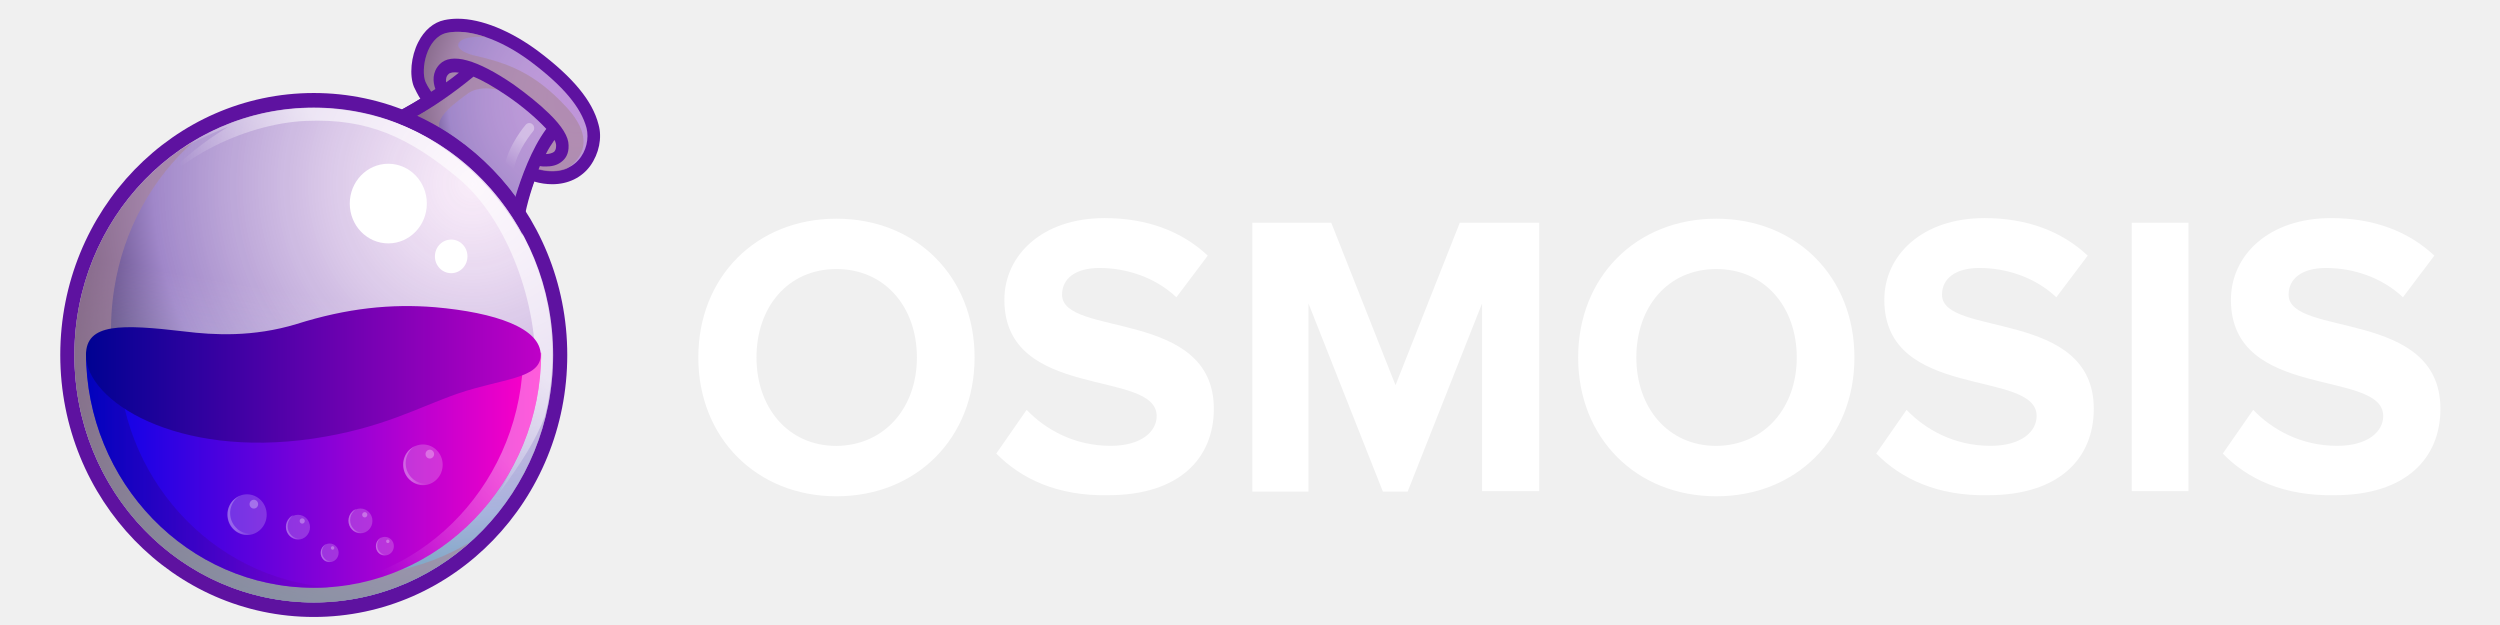
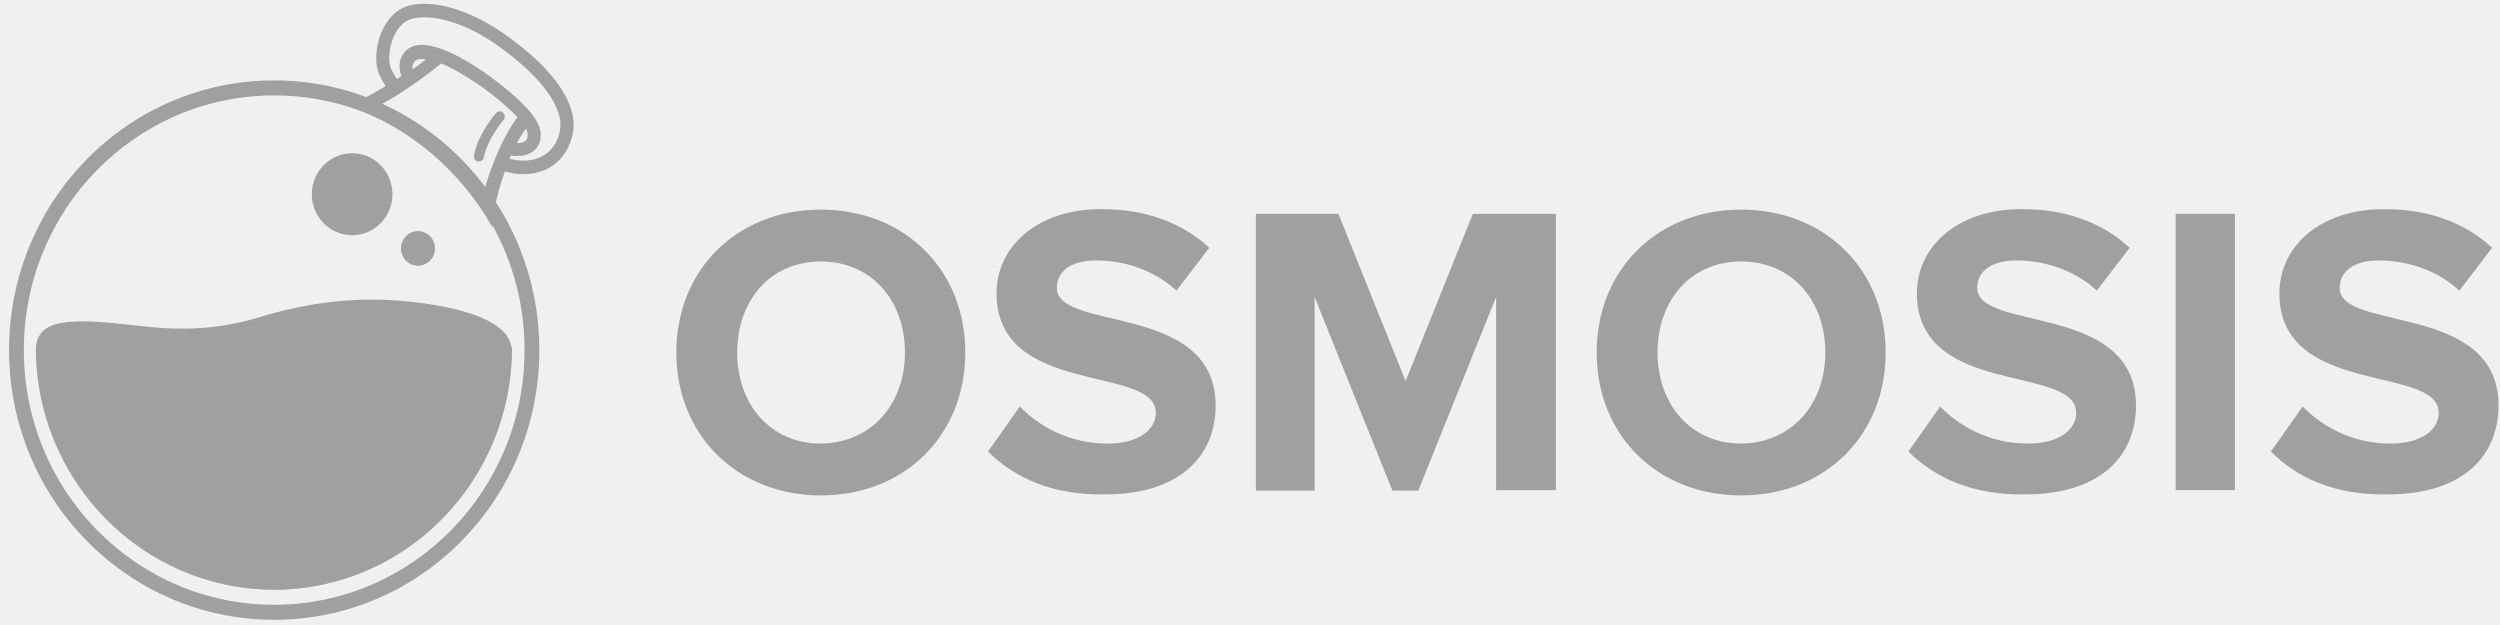
- <svg xmlns="http://www.w3.org/2000/svg" width="84" height="21" viewBox="0 0 84 21" fill="none">
-   <g clip-path="url(#clip0_1931_8974)">
-     <path d="M23.463 12.011C23.463 9.3 25.418 7.348 28.104 7.348C30.791 7.348 32.746 9.3 32.746 12.011C32.746 14.723 30.791 16.675 28.104 16.675C25.435 16.675 23.463 14.723 23.463 12.011ZM30.808 12.011C30.808 10.319 29.736 9.04 28.104 9.04C26.472 9.04 25.418 10.319 25.418 12.011C25.418 13.687 26.472 14.983 28.104 14.983C29.736 14.965 30.808 13.687 30.808 12.011Z" fill="white" />
-     <path d="M33.475 15.239L34.495 13.771C35.124 14.428 36.093 14.98 37.317 14.98C38.354 14.98 38.864 14.497 38.864 13.978C38.864 12.389 33.747 13.477 33.747 10.075C33.747 8.572 35.022 7.328 37.113 7.328C38.524 7.328 39.697 7.76 40.581 8.589L39.527 9.988C38.813 9.315 37.844 9.004 36.943 9.004C36.127 9.004 35.685 9.366 35.685 9.902C35.685 11.335 40.785 10.368 40.785 13.737C40.785 15.395 39.629 16.639 37.232 16.639C35.532 16.673 34.308 16.086 33.475 15.239Z" fill="white" />
-     <path d="M49.797 16.518V10.196L47.297 16.518H46.465L43.965 10.196V16.518H42.078V7.484H44.73L46.889 12.943L49.049 7.484H51.718V16.501H49.797V16.518Z" fill="white" />
-     <path d="M53.026 12.011C53.026 9.3 54.981 7.348 57.668 7.348C60.354 7.348 62.309 9.3 62.309 12.011C62.309 14.723 60.354 16.675 57.668 16.675C54.981 16.675 53.026 14.723 53.026 12.011ZM60.371 12.011C60.371 10.319 59.3 9.04 57.668 9.04C56.035 9.04 54.981 10.319 54.981 12.011C54.981 13.687 56.035 14.982 57.668 14.982C59.3 14.965 60.371 13.687 60.371 12.011Z" fill="white" />
-     <path d="M63.041 15.239L64.061 13.771C64.69 14.428 65.659 14.98 66.883 14.98C67.92 14.98 68.431 14.497 68.431 13.978C68.431 12.389 63.313 13.477 63.313 10.075C63.313 8.572 64.588 7.328 66.679 7.328C68.09 7.328 69.264 7.76 70.147 8.589L69.093 9.988C68.38 9.315 67.411 9.004 66.509 9.004C65.693 9.004 65.251 9.366 65.251 9.902C65.251 11.335 70.351 10.368 70.351 13.737C70.351 15.395 69.196 16.639 66.798 16.639C65.098 16.673 63.874 16.086 63.041 15.239Z" fill="white" />
-     <path d="M71.627 16.518V7.484H73.532V16.501H71.627V16.518Z" fill="white" />
-     <path d="M74.686 15.239L75.707 13.771C76.336 14.428 77.305 14.98 78.529 14.98C79.566 14.98 80.076 14.497 80.076 13.978C80.076 12.389 74.959 13.477 74.959 10.075C74.959 8.572 76.233 7.328 78.325 7.328C79.736 7.328 80.909 7.76 81.794 8.589L80.739 9.988C80.025 9.315 79.056 9.004 78.155 9.004C77.339 9.004 76.897 9.366 76.897 9.902C76.897 11.335 81.998 10.368 81.998 13.737C81.998 15.395 80.841 16.639 78.444 16.639C76.727 16.673 75.503 16.086 74.686 15.239Z" fill="white" />
-     <path d="M20.11 4.183C19.909 3.395 19.261 2.607 18.096 1.729C17.16 1.03 16.168 0.629 15.377 0.629C15.218 0.629 15.074 0.644 14.931 0.674C14.571 0.748 14.254 1.016 14.053 1.417C13.808 1.893 13.751 2.532 13.909 2.919C13.966 3.038 14.038 3.186 14.125 3.32C13.362 3.796 12.931 3.93 12.873 3.945C14.858 4.629 16.513 6.056 17.549 7.915L17.563 7.737C17.607 7.246 17.75 6.681 17.952 6.101C18.153 6.16 18.355 6.19 18.556 6.19C19.088 6.19 19.549 5.967 19.837 5.566C20.124 5.164 20.239 4.629 20.11 4.183Z" fill="#5E12A0" />
-     <path d="M18.039 5.668C19.348 6.04 19.881 4.999 19.708 4.3C19.521 3.601 18.917 2.888 17.852 2.085C16.787 1.282 15.708 0.955 15.018 1.103C14.327 1.252 14.126 2.337 14.298 2.754C14.37 2.917 14.528 3.155 14.744 3.423C14.471 3.616 14.212 3.765 13.996 3.899C15.32 4.508 16.471 5.46 17.334 6.65C17.435 6.248 17.579 5.891 17.708 5.579C17.809 5.594 17.924 5.624 18.039 5.668Z" fill="url(#paint0_radial_1931_8974)" />
-     <path d="M10.543 20.241C14.985 20.241 18.586 16.52 18.586 11.929C18.586 7.339 14.985 3.617 10.543 3.617C6.102 3.617 2.501 7.339 2.501 11.929C2.501 16.52 6.102 20.241 10.543 20.241Z" fill="url(#paint1_radial_1931_8974)" />
-     <path opacity="0.6" d="M19.047 3.616C17.953 2.426 17.032 2.114 15.925 1.861C15.061 1.653 15.291 1.147 16.342 1.251C15.838 1.073 15.363 1.028 15.018 1.103C14.328 1.251 14.126 2.337 14.299 2.753C14.371 2.917 14.529 3.155 14.745 3.422C14.356 3.69 14.025 3.883 13.752 4.032C13.882 4.092 14.04 4.166 14.227 4.27C14.716 4.538 15.248 4.984 15.248 4.984C14.443 4.27 14.615 3.943 15.723 3.14C16.068 2.887 16.701 2.917 17.291 3.229C17.881 3.541 18.572 4.329 18.572 4.329L17.91 5.638C17.953 5.653 17.996 5.668 18.04 5.683C18.457 5.802 18.788 5.772 19.047 5.668C19.349 5.474 20.14 4.82 19.047 3.616Z" fill="#A98698" />
-     <path d="M15.91 2.575C16.198 2.694 16.572 2.902 17.032 3.215C17.579 3.586 18.053 4.003 18.356 4.33C17.852 5.014 17.521 5.95 17.32 6.605C17.421 6.753 17.536 6.902 17.636 7.051C17.737 6.679 17.91 6.129 18.14 5.579C18.197 5.594 18.269 5.594 18.341 5.594C18.514 5.594 18.715 5.564 18.874 5.43C18.989 5.341 19.118 5.177 19.104 4.88C19.104 4.597 18.888 4.24 18.442 3.809C18.125 3.497 17.694 3.155 17.262 2.843C16.025 1.995 15.162 1.757 14.773 2.159C14.514 2.426 14.543 2.754 14.629 2.991C14.169 3.304 13.78 3.527 13.521 3.675C13.694 3.735 13.852 3.809 14.025 3.884C14.485 3.631 15.147 3.2 15.91 2.575ZM18.629 4.701C18.672 4.776 18.686 4.85 18.686 4.895C18.686 5.029 18.643 5.073 18.615 5.103C18.557 5.147 18.442 5.177 18.341 5.177C18.428 4.999 18.528 4.85 18.629 4.701ZM15.075 2.486C15.118 2.441 15.234 2.412 15.421 2.441C15.277 2.56 15.133 2.664 14.989 2.768C14.975 2.664 14.989 2.56 15.075 2.486Z" fill="#5E12A0" />
-     <path d="M10.543 3.125C5.838 3.125 2.025 7.065 2.025 11.928C2.025 16.79 5.838 20.73 10.543 20.73C15.248 20.73 19.06 16.79 19.06 11.928C19.06 7.065 15.233 3.125 10.543 3.125ZM10.543 20.24C6.097 20.24 2.5 16.522 2.5 11.928C2.5 7.333 6.097 3.616 10.543 3.616C14.989 3.616 18.585 7.333 18.585 11.928C18.585 16.522 14.974 20.24 10.543 20.24Z" fill="#5E12A0" />
-     <path opacity="0.6" d="M10.543 20.241C14.985 20.241 18.586 16.52 18.586 11.929C18.586 7.339 14.985 3.617 10.543 3.617C6.102 3.617 2.501 7.339 2.501 11.929C2.501 16.52 6.102 20.241 10.543 20.241Z" fill="url(#paint2_linear_1931_8974)" />
-     <path opacity="0.6" d="M10.485 19.229C6.097 18.5 3.118 14.233 3.838 9.698C4.154 7.69 5.133 5.98 6.514 4.746C4.5 5.951 3.003 8.047 2.6 10.605C1.895 15.14 4.874 19.407 9.247 20.136C11.693 20.552 14.053 19.764 15.794 18.218C14.254 19.14 12.384 19.541 10.485 19.229Z" fill="#A98698" />
-     <path opacity="0.6" d="M11.823 3.735C9.795 3.393 7.824 3.868 6.212 4.924C6.184 4.954 6.155 4.984 6.155 4.984C6.774 4.597 7.68 4.255 7.68 4.255C5.349 5.653 4.63 7.244 4.63 7.244C5.536 5.43 8.198 4.151 10.284 4.062C12.37 3.972 13.737 4.612 15.406 5.995C17.075 7.392 18.082 10.247 17.981 12.508C17.895 14.768 16.744 16.597 16.744 16.597C17.535 15.541 18.01 14.768 18.312 13.98C18.37 13.742 18.427 13.504 18.456 13.251C19.176 8.731 16.212 4.463 11.823 3.735Z" fill="url(#paint3_linear_1931_8974)" />
-     <path d="M18.183 11.854C18.183 16.21 14.758 19.749 10.543 19.749C6.327 19.749 2.889 16.21 2.889 11.854H18.183Z" fill="url(#paint4_linear_1931_8974)" />
+ <svg xmlns="http://www.w3.org/2000/svg" width="116" height="29" viewBox="0 0 116 29" fill="none">
+   <g clip-path="url(#clip0_2306_2140)">
+     <path d="M31.382 16.357C31.382 12.502 34.206 9.727 38.086 9.727C41.965 9.727 44.789 12.502 44.789 16.357C44.789 20.212 41.965 22.987 38.086 22.987C34.23 22.987 31.382 20.212 31.382 16.357ZM41.99 16.357C41.99 13.95 40.443 12.133 38.086 12.133C35.728 12.133 34.206 13.95 34.206 16.357C34.206 18.739 35.728 20.581 38.086 20.581C40.443 20.556 41.99 18.739 41.99 16.357Z" fill="#A0A0A0" />
+     <path d="M45.846 20.95L47.319 18.863C48.228 19.796 49.628 20.582 51.396 20.582C52.894 20.582 53.63 19.894 53.63 19.157C53.63 16.898 46.239 18.445 46.239 13.607C46.239 11.471 48.081 9.703 51.101 9.703C53.139 9.703 54.834 10.317 56.111 11.496L54.588 13.485C53.557 12.527 52.157 12.085 50.855 12.085C49.677 12.085 49.038 12.601 49.038 13.362C49.038 15.4 56.405 14.025 56.405 18.814C56.405 21.171 54.735 22.939 51.273 22.939C48.817 22.988 47.049 22.153 45.846 20.95Z" fill="#A0A0A0" />
+     <path d="M69.42 22.765V13.777L65.81 22.765H64.607L60.997 13.777V22.765H58.271V9.922H62.102L65.221 17.682L68.34 9.922H72.195V22.741H69.42V22.765Z" fill="#A0A0A0" />
+     <path d="M74.086 16.357C74.086 12.502 76.91 9.727 80.79 9.727C84.67 9.727 87.494 12.502 87.494 16.357C87.494 20.212 84.67 22.987 80.79 22.987C76.91 22.987 74.086 20.212 74.086 16.357ZM84.695 16.357C84.695 13.95 83.147 12.133 80.79 12.133C78.432 12.133 76.91 13.95 76.91 16.357C76.91 18.739 78.432 20.581 80.79 20.581C83.147 20.556 84.695 18.739 84.695 16.357Z" fill="#A0A0A0" />
+     <path d="M88.55 20.95L90.024 18.863C90.933 19.796 92.332 20.582 94.101 20.582C95.599 20.582 96.335 19.894 96.335 19.157C96.335 16.898 88.944 18.445 88.944 13.607C88.944 11.471 90.785 9.703 93.806 9.703C95.844 9.703 97.539 10.317 98.816 11.496L97.292 13.485C96.261 12.527 94.861 12.085 93.56 12.085C92.382 12.085 91.743 12.601 91.743 13.362C91.743 15.4 99.11 14.025 99.11 18.814C99.11 21.171 97.44 22.939 93.978 22.939C91.522 22.988 89.754 22.153 88.55 20.95Z" fill="#A0A0A0" />
+     <path d="M100.949 22.765V9.922H103.7V22.741H100.949V22.765Z" fill="#A0A0A0" />
+     <path d="M105.371 20.95L106.845 18.863C107.752 19.796 109.153 20.582 110.921 20.582C112.419 20.582 113.156 19.894 113.156 19.157C113.156 16.898 105.764 18.445 105.764 13.607C105.764 11.471 107.605 9.703 110.626 9.703C112.664 9.703 114.359 10.317 115.635 11.496L114.113 13.485C113.082 12.527 111.682 12.085 110.38 12.085C109.202 12.085 108.563 12.601 108.563 13.362C108.563 15.4 115.93 14.025 115.93 18.814C115.93 21.171 114.261 22.939 110.798 22.939C108.318 22.988 106.55 22.153 105.371 20.95Z" fill="#A0A0A0" />
+     <path fill-rule="evenodd" clip-rule="evenodd" d="M23.632 1.74C25.315 2.987 26.251 4.108 26.541 5.228C26.729 5.862 26.562 6.623 26.147 7.194C25.731 7.765 25.066 8.082 24.297 8.082C24.006 8.082 23.715 8.039 23.424 7.955C23.133 8.779 22.926 9.583 22.863 10.28L22.843 10.534C21.346 7.891 18.956 5.862 16.089 4.89C16.172 4.869 16.795 4.678 17.897 4.002C17.772 3.812 17.668 3.6 17.585 3.431V3.431C17.356 2.882 17.439 1.973 17.793 1.296C18.084 0.725 18.541 0.345 19.06 0.239C19.268 0.197 19.476 0.176 19.704 0.176C20.848 0.176 22.281 0.747 23.632 1.74ZM25.959 5.397C26.208 6.391 25.44 7.871 23.549 7.342C23.382 7.279 23.216 7.236 23.071 7.215C22.884 7.659 22.676 8.167 22.53 8.737C21.283 7.046 19.621 5.693 17.709 4.827C17.784 4.781 17.863 4.734 17.944 4.685C18.202 4.531 18.49 4.359 18.79 4.15C18.478 3.77 18.249 3.431 18.145 3.199C17.896 2.607 18.187 1.064 19.185 0.852C20.182 0.641 21.741 1.106 23.278 2.248C24.816 3.389 25.689 4.404 25.959 5.397Z" fill="#A0A0A0" />
+     <path d="M20.475 2.944C20.89 3.113 21.431 3.409 22.096 3.853C22.885 4.381 23.571 4.973 24.008 5.438C23.28 6.411 22.802 7.743 22.511 8.673C22.657 8.884 22.823 9.095 22.968 9.307C23.114 8.778 23.363 7.996 23.696 7.214C23.779 7.235 23.883 7.235 23.987 7.235C24.236 7.235 24.527 7.193 24.756 7.003C24.922 6.876 25.109 6.643 25.088 6.221C25.088 5.819 24.776 5.312 24.132 4.699C23.675 4.255 23.052 3.768 22.428 3.325C20.641 2.12 19.394 1.781 18.833 2.352C18.459 2.733 18.5 3.198 18.625 3.536C17.96 3.98 17.399 4.297 17.025 4.508C17.274 4.593 17.503 4.699 17.753 4.804C18.417 4.445 19.373 3.832 20.475 2.944ZM24.402 5.967C24.465 6.073 24.485 6.178 24.485 6.242C24.485 6.432 24.423 6.495 24.382 6.538C24.299 6.601 24.132 6.643 23.987 6.643C24.111 6.39 24.257 6.178 24.402 5.967ZM19.27 2.817C19.332 2.754 19.498 2.712 19.768 2.754C19.56 2.923 19.352 3.071 19.145 3.219C19.124 3.071 19.145 2.923 19.27 2.817Z" fill="#A0A0A0" />
+     <path d="M12.723 3.73C5.927 3.73 0.42 9.332 0.42 16.245C0.42 23.157 5.927 28.759 12.723 28.759C19.518 28.759 25.025 23.157 25.025 16.245C25.025 9.332 19.497 3.73 12.723 3.73ZM12.723 28.061C6.301 28.061 1.106 22.777 1.106 16.245C1.106 9.713 6.301 4.428 12.723 4.428C19.144 4.428 24.339 9.713 24.339 16.245C24.339 22.777 19.123 28.061 12.723 28.061Z" fill="#A0A0A0" />
+     <path d="M23.756 16.137C23.756 22.33 18.811 27.361 12.722 27.361C6.633 27.361 1.666 22.33 1.666 16.137H23.756Z" fill="#A0A0A0" />
    <g opacity="0.6">
-       <path opacity="0.6" d="M17.579 11.85C17.579 16.102 14.327 19.582 10.241 19.745C10.342 19.745 10.443 19.745 10.543 19.745C14.759 19.745 18.183 16.206 18.183 11.85H17.579Z" fill="url(#paint5_linear_1931_8974)" />
+       <path opacity="0.6" d="M22.885 16.137C22.885 22.182 18.189 27.129 12.287 27.361C12.432 27.361 12.578 27.361 12.723 27.361C18.812 27.361 23.758 22.33 23.758 16.137H22.885Z" fill="#A0A0A0" />
    </g>
    <g opacity="0.7">
-       <path opacity="0.7" d="M3.971 11.85H2.892C2.892 16.206 6.316 19.745 10.531 19.745C10.718 19.745 10.891 19.745 11.064 19.73C7.107 19.433 3.971 16.013 3.971 11.85Z" fill="url(#paint6_linear_1931_8974)" />
+       <path opacity="0.7" d="M3.225 16.137H1.666C1.666 22.33 6.612 27.361 12.701 27.361C12.971 27.361 13.22 27.361 13.47 27.34C7.755 26.918 3.225 22.056 3.225 16.137Z" fill="#A0A0A0" />
    </g>
-     <path d="M18.168 11.928C18.168 11.021 16.643 10.5 14.614 10.322C13.147 10.203 11.665 10.351 9.967 10.887C8.5 11.333 7.176 11.258 6.212 11.139C4.068 10.887 2.889 10.857 2.889 11.928C2.889 13.474 5.939 15.407 10.514 14.738C12.83 14.396 14.025 13.697 15.391 13.221C16.873 12.716 18.168 12.73 18.168 11.928Z" fill="url(#paint7_linear_1931_8974)" />
-     <path d="M13.047 8.178C13.762 8.178 14.342 7.579 14.342 6.84C14.342 6.101 13.762 5.502 13.047 5.502C12.332 5.502 11.752 6.101 11.752 6.84C11.752 7.579 12.332 8.178 13.047 8.178Z" fill="white" />
-     <path d="M15.16 9.179C15.462 9.179 15.707 8.926 15.707 8.614C15.707 8.302 15.462 8.049 15.16 8.049C14.858 8.049 14.613 8.302 14.613 8.614C14.613 8.926 14.858 9.179 15.16 9.179Z" fill="white" />
-     <g opacity="0.6">
-       <path opacity="0.6" d="M17.116 5.769C17.102 5.769 17.088 5.769 17.088 5.769C17.001 5.754 16.944 5.665 16.958 5.561C17.088 4.877 17.634 4.222 17.663 4.193C17.721 4.118 17.836 4.118 17.893 4.178C17.965 4.237 17.965 4.356 17.908 4.416C17.893 4.43 17.39 5.04 17.275 5.635C17.26 5.724 17.189 5.769 17.116 5.769Z" fill="url(#paint8_linear_1931_8974)" />
+     <path d="M23.736 16.24C23.736 14.95 21.533 14.211 18.603 13.957C16.483 13.788 14.343 13.999 11.89 14.76C9.771 15.394 7.859 15.289 6.467 15.12C3.37 14.76 1.666 14.718 1.666 16.24C1.666 18.438 6.072 21.186 12.68 20.235C16.026 19.749 17.751 18.756 19.725 18.079C21.865 17.36 23.736 17.381 23.736 16.24Z" fill="#A0A0A0" />
+     <path d="M16.339 10.914C17.372 10.914 18.209 10.063 18.209 9.012C18.209 7.961 17.372 7.109 16.339 7.109C15.306 7.109 14.468 7.961 14.468 9.012C14.468 10.063 15.306 10.914 16.339 10.914Z" fill="#A0A0A0" />
+     <path d="M19.394 12.329C19.83 12.329 20.184 11.97 20.184 11.526C20.184 11.082 19.83 10.723 19.394 10.723C18.958 10.723 18.605 11.082 18.605 11.526C18.605 11.97 18.958 12.329 19.394 12.329Z" fill="#A0A0A0" />
+     <path d="M22.22 7.491C22.2 7.491 22.179 7.491 22.179 7.491C22.054 7.47 21.971 7.343 21.992 7.195C22.179 6.222 22.968 5.292 23.01 5.25C23.093 5.144 23.259 5.144 23.343 5.229C23.446 5.314 23.446 5.483 23.363 5.567C23.343 5.588 22.615 6.455 22.449 7.301C22.428 7.427 22.324 7.491 22.22 7.491Z" fill="#A0A0A0" />
+     <path opacity="0.2" d="M11.955 25.055C12.276 25.055 12.537 24.79 12.537 24.463C12.537 24.136 12.276 23.871 11.955 23.871C11.633 23.871 11.373 24.136 11.373 24.463C11.373 24.79 11.633 25.055 11.955 25.055Z" fill="#A0A0A0" />
+     <g opacity="0.4">
+       <path opacity="0.6" d="M11.622 24.846C11.394 24.613 11.394 24.233 11.622 24C11.664 23.958 11.705 23.937 11.747 23.895C11.664 23.916 11.601 23.958 11.539 24.021C11.31 24.254 11.31 24.634 11.539 24.867C11.726 25.057 12.017 25.099 12.246 24.973C12.038 25.057 11.789 25.015 11.622 24.846Z" fill="#A0A0A0" />
    </g>
-     <path opacity="0.2" d="M10.013 18.13C10.236 18.13 10.416 17.943 10.416 17.713C10.416 17.483 10.236 17.297 10.013 17.297C9.791 17.297 9.61 17.483 9.61 17.713C9.61 17.943 9.791 18.13 10.013 18.13Z" fill="white" />
+     <path opacity="0.3" d="M12.161 24.293C12.23 24.293 12.286 24.236 12.286 24.166C12.286 24.096 12.23 24.039 12.161 24.039C12.092 24.039 12.037 24.096 12.037 24.166C12.037 24.236 12.092 24.293 12.161 24.293Z" fill="#A0A0A0" />
+     <path opacity="0.2" d="M14.988 24.758C15.31 24.758 15.57 24.493 15.57 24.166C15.57 23.839 15.31 23.574 14.988 23.574C14.667 23.574 14.406 23.839 14.406 24.166C14.406 24.493 14.667 24.758 14.988 24.758Z" fill="#A0A0A0" />
    <g opacity="0.4">
-       <path opacity="0.6" d="M9.781 17.978C9.623 17.814 9.623 17.547 9.781 17.383C9.809 17.353 9.838 17.338 9.867 17.309C9.809 17.323 9.766 17.353 9.723 17.398C9.565 17.561 9.565 17.829 9.723 17.993C9.853 18.126 10.054 18.156 10.212 18.067C10.069 18.126 9.896 18.097 9.781 17.978Z" fill="url(#paint9_linear_1931_8974)" />
+       <path opacity="0.6" d="M14.656 24.549C14.427 24.316 14.427 23.936 14.656 23.703C14.697 23.661 14.739 23.64 14.781 23.598C14.697 23.619 14.635 23.661 14.573 23.724C14.344 23.957 14.344 24.337 14.573 24.57C14.76 24.76 15.051 24.802 15.279 24.676C15.072 24.76 14.822 24.718 14.656 24.549Z" fill="#A0A0A0" />
    </g>
-     <path opacity="0.3" d="M10.155 17.594C10.202 17.594 10.241 17.555 10.241 17.505C10.241 17.456 10.202 17.416 10.155 17.416C10.107 17.416 10.068 17.456 10.068 17.505C10.068 17.555 10.107 17.594 10.155 17.594Z" fill="white" />
-     <path opacity="0.2" d="M12.111 17.919C12.333 17.919 12.514 17.732 12.514 17.502C12.514 17.272 12.333 17.086 12.111 17.086C11.888 17.086 11.708 17.272 11.708 17.502C11.708 17.732 11.888 17.919 12.111 17.919Z" fill="white" />
+     <path opacity="0.3" d="M15.196 24C15.265 24 15.321 23.943 15.321 23.873C15.321 23.803 15.265 23.746 15.196 23.746C15.128 23.746 15.072 23.803 15.072 23.873C15.072 23.943 15.128 24 15.196 24Z" fill="#A0A0A0" />
+     <path opacity="0.2" d="M13.491 26.13C13.732 26.13 13.928 25.931 13.928 25.686C13.928 25.441 13.732 25.242 13.491 25.242C13.25 25.242 13.055 25.441 13.055 25.686C13.055 25.931 13.25 26.13 13.491 26.13Z" fill="#A0A0A0" />
    <g opacity="0.4">
-       <path opacity="0.6" d="M11.883 17.773C11.725 17.609 11.725 17.341 11.883 17.178C11.912 17.148 11.941 17.133 11.97 17.104C11.912 17.118 11.869 17.148 11.826 17.193C11.668 17.356 11.668 17.624 11.826 17.788C11.955 17.921 12.157 17.951 12.315 17.862C12.171 17.921 11.998 17.892 11.883 17.773Z" fill="url(#paint10_linear_1931_8974)" />
+       <path opacity="0.6" d="M13.242 25.967C13.076 25.798 13.076 25.502 13.242 25.333C13.263 25.312 13.304 25.291 13.325 25.27C13.263 25.291 13.221 25.333 13.18 25.375C13.013 25.544 13.013 25.84 13.18 26.009C13.325 26.157 13.533 26.178 13.72 26.073C13.554 26.136 13.367 26.094 13.242 25.967Z" fill="#A0A0A0" />
    </g>
-     <path opacity="0.3" d="M12.255 17.386C12.303 17.386 12.342 17.346 12.342 17.296C12.342 17.247 12.303 17.207 12.255 17.207C12.208 17.207 12.169 17.247 12.169 17.296C12.169 17.346 12.208 17.386 12.255 17.386Z" fill="white" />
-     <path opacity="0.2" d="M11.076 18.886C11.242 18.886 11.378 18.747 11.378 18.574C11.378 18.401 11.242 18.262 11.076 18.262C10.909 18.262 10.773 18.401 10.773 18.574C10.773 18.747 10.909 18.886 11.076 18.886Z" fill="white" />
+     <path opacity="0.3" d="M13.637 25.544C13.683 25.544 13.72 25.506 13.72 25.46C13.72 25.413 13.683 25.375 13.637 25.375C13.591 25.375 13.554 25.413 13.554 25.46C13.554 25.506 13.591 25.544 13.637 25.544Z" fill="#A0A0A0" />
+     <path opacity="0.2" d="M16.172 25.814C16.413 25.814 16.608 25.615 16.608 25.37C16.608 25.125 16.413 24.926 16.172 24.926C15.931 24.926 15.736 25.125 15.736 25.37C15.736 25.615 15.931 25.814 16.172 25.814Z" fill="#A0A0A0" />
    <g opacity="0.4">
-       <path opacity="0.6" d="M10.905 18.768C10.79 18.649 10.79 18.441 10.905 18.322C10.919 18.307 10.948 18.292 10.962 18.277C10.919 18.292 10.89 18.322 10.862 18.352C10.747 18.471 10.747 18.679 10.862 18.798C10.962 18.902 11.106 18.917 11.236 18.842C11.121 18.887 10.991 18.857 10.905 18.768Z" fill="url(#paint11_linear_1931_8974)" />
+       <path opacity="0.6" d="M15.923 25.651C15.756 25.482 15.756 25.186 15.923 25.017C15.943 24.995 15.985 24.974 16.006 24.953C15.943 24.974 15.902 25.017 15.86 25.059C15.694 25.228 15.694 25.524 15.86 25.693C16.006 25.841 16.213 25.862 16.401 25.756C16.234 25.82 16.047 25.778 15.923 25.651Z" fill="#A0A0A0" />
    </g>
-     <path opacity="0.3" d="M11.176 18.471C11.207 18.471 11.233 18.444 11.233 18.411C11.233 18.378 11.207 18.352 11.176 18.352C11.144 18.352 11.118 18.378 11.118 18.411C11.118 18.444 11.144 18.471 11.176 18.471Z" fill="white" />
-     <path opacity="0.2" d="M12.932 18.663C13.099 18.663 13.234 18.524 13.234 18.351C13.234 18.179 13.099 18.039 12.932 18.039C12.765 18.039 12.63 18.179 12.63 18.351C12.63 18.524 12.765 18.663 12.932 18.663Z" fill="white" />
+     <path opacity="0.3" d="M16.318 25.228C16.364 25.228 16.401 25.19 16.401 25.143C16.401 25.096 16.364 25.059 16.318 25.059C16.272 25.059 16.235 25.096 16.235 25.143C16.235 25.19 16.272 25.228 16.318 25.228Z" fill="#A0A0A0" />
+     <path opacity="0.2" d="M9.481 24.847C10.009 24.847 10.437 24.412 10.437 23.875C10.437 23.338 10.009 22.902 9.481 22.902C8.953 22.902 8.525 23.338 8.525 23.875C8.525 24.412 8.953 24.847 9.481 24.847Z" fill="#A0A0A0" />
    <g opacity="0.4">
-       <path opacity="0.6" d="M12.759 18.545C12.644 18.426 12.644 18.218 12.759 18.099C12.774 18.084 12.803 18.07 12.817 18.055C12.774 18.07 12.745 18.099 12.716 18.129C12.601 18.248 12.601 18.456 12.716 18.575C12.817 18.679 12.961 18.694 13.09 18.62C12.975 18.664 12.846 18.635 12.759 18.545Z" fill="url(#paint12_linear_1931_8974)" />
+       <path opacity="0.6" d="M8.941 24.483C8.567 24.102 8.567 23.489 8.941 23.109C9.003 23.046 9.066 23.003 9.149 22.961C9.024 23.003 8.92 23.088 8.816 23.172C8.442 23.553 8.442 24.166 8.816 24.546C9.128 24.863 9.606 24.927 9.98 24.694C9.627 24.842 9.211 24.779 8.941 24.483Z" fill="#A0A0A0" />
    </g>
-     <path opacity="0.3" d="M13.031 18.248C13.063 18.248 13.089 18.221 13.089 18.188C13.089 18.155 13.063 18.129 13.031 18.129C12.999 18.129 12.974 18.155 12.974 18.188C12.974 18.221 12.999 18.248 13.031 18.248Z" fill="white" />
-     <path opacity="0.2" d="M8.3 17.977C8.665 17.977 8.961 17.671 8.961 17.293C8.961 16.916 8.665 16.609 8.3 16.609C7.934 16.609 7.638 16.916 7.638 17.293C7.638 17.671 7.934 17.977 8.3 17.977Z" fill="white" />
+     <path opacity="0.3" d="M9.813 23.575C9.928 23.575 10.021 23.48 10.021 23.364C10.021 23.247 9.928 23.152 9.813 23.152C9.698 23.152 9.605 23.247 9.605 23.364C9.605 23.48 9.698 23.575 9.813 23.575Z" fill="#A0A0A0" />
+     <path opacity="0.2" d="M18.022 22.456C18.55 22.456 18.978 22.021 18.978 21.484C18.978 20.947 18.55 20.512 18.022 20.512C17.494 20.512 17.066 20.947 17.066 21.484C17.066 22.021 17.494 22.456 18.022 22.456Z" fill="#A0A0A0" />
    <g opacity="0.4">
-       <path opacity="0.6" d="M7.927 17.725C7.668 17.457 7.668 17.026 7.927 16.758C7.97 16.714 8.013 16.684 8.071 16.654C7.985 16.684 7.913 16.744 7.841 16.803C7.582 17.071 7.582 17.502 7.841 17.77C8.057 17.992 8.387 18.037 8.646 17.873C8.402 17.978 8.114 17.933 7.927 17.725Z" fill="url(#paint13_linear_1931_8974)" />
+       <path opacity="0.6" d="M17.462 22.096C17.088 21.716 17.088 21.103 17.462 20.722C17.524 20.659 17.587 20.616 17.67 20.574C17.545 20.616 17.441 20.701 17.337 20.786C16.963 21.166 16.963 21.779 17.337 22.16C17.649 22.477 18.127 22.54 18.501 22.308C18.148 22.456 17.753 22.392 17.462 22.096Z" fill="#A0A0A0" />
    </g>
-     <path opacity="0.3" d="M8.529 17.088C8.608 17.088 8.673 17.022 8.673 16.94C8.673 16.858 8.608 16.791 8.529 16.791C8.449 16.791 8.385 16.858 8.385 16.94C8.385 17.022 8.449 17.088 8.529 17.088Z" fill="white" />
-     <path opacity="0.2" d="M14.213 16.302C14.578 16.302 14.874 15.995 14.874 15.618C14.874 15.24 14.578 14.934 14.213 14.934C13.847 14.934 13.551 15.24 13.551 15.618C13.551 15.995 13.847 16.302 14.213 16.302Z" fill="white" />
-     <g opacity="0.4">
-       <path opacity="0.6" d="M13.825 16.047C13.566 15.78 13.566 15.348 13.825 15.081C13.868 15.036 13.911 15.006 13.968 14.977C13.882 15.006 13.81 15.066 13.738 15.125C13.479 15.393 13.479 15.824 13.738 16.092C13.954 16.315 14.285 16.36 14.544 16.196C14.299 16.3 14.026 16.255 13.825 16.047Z" fill="url(#paint14_linear_1931_8974)" />
-     </g>
-     <path opacity="0.3" d="M14.442 15.407C14.521 15.407 14.586 15.34 14.586 15.258C14.586 15.176 14.521 15.109 14.442 15.109C14.362 15.109 14.298 15.176 14.298 15.258C14.298 15.34 14.362 15.407 14.442 15.407Z" fill="white" />
+     <path opacity="0.3" d="M18.354 21.188C18.469 21.188 18.562 21.094 18.562 20.977C18.562 20.86 18.469 20.766 18.354 20.766C18.239 20.766 18.146 20.86 18.146 20.977C18.146 21.094 18.239 21.188 18.354 21.188Z" fill="#A0A0A0" />
  </g>
  <defs>
-     <radialGradient id="paint0_radial_1931_8974" cx="0" cy="0" r="1" gradientUnits="userSpaceOnUse" gradientTransform="translate(19.4455 3.36335) scale(6.43041 6.64581)">
-       <stop stop-color="#FFEAFF" stop-opacity="0.6" />
-       <stop offset="0.681" stop-color="#A087C9" />
-       <stop offset="1" stop-color="#10002F" />
-     </radialGradient>
-     <radialGradient id="paint1_radial_1931_8974" cx="0" cy="0" r="1" gradientUnits="userSpaceOnUse" gradientTransform="translate(15.8684 6.19871) scale(15.7329 16.2599)">
-       <stop stop-color="#FFEAFF" stop-opacity="0.6" />
-       <stop offset="0.681" stop-color="#A087C9" />
-       <stop offset="1" stop-color="#10002F" />
-     </radialGradient>
-     <linearGradient id="paint2_linear_1931_8974" x1="9.253" y1="20.123" x2="11.996" y2="3.75" gradientUnits="userSpaceOnUse">
-       <stop stop-color="#81FFFF" />
-       <stop offset="0.62" stop-color="white" stop-opacity="0" />
-     </linearGradient>
-     <linearGradient id="paint3_linear_1931_8974" x1="16.211" y1="6.283" x2="9.361" y2="12.364" gradientUnits="userSpaceOnUse">
-       <stop offset="0.289" stop-color="white" />
-       <stop offset="0.78" stop-color="white" stop-opacity="0" />
-     </linearGradient>
-     <linearGradient id="paint4_linear_1931_8974" x1="2.895" y1="15.797" x2="18.179" y2="15.797" gradientUnits="userSpaceOnUse">
-       <stop stop-color="#0002E9" />
-       <stop offset="0.995" stop-color="#FF00C7" />
-     </linearGradient>
-     <linearGradient id="paint5_linear_1931_8974" x1="18.903" y1="12.542" x2="10.326" y2="20.385" gradientUnits="userSpaceOnUse">
-       <stop offset="0.289" stop-color="white" />
-       <stop offset="0.78" stop-color="white" stop-opacity="0" />
-     </linearGradient>
-     <linearGradient id="paint6_linear_1931_8974" x1="2.898" y1="15.793" x2="11.075" y2="15.793" gradientUnits="userSpaceOnUse">
-       <stop stop-color="#000292" />
-       <stop offset="0.995" stop-color="#7D00C7" />
-     </linearGradient>
-     <linearGradient id="paint7_linear_1931_8974" x1="2.905" y1="12.583" x2="18.169" y2="12.583" gradientUnits="userSpaceOnUse">
-       <stop stop-color="#000292" />
-       <stop offset="0.995" stop-color="#BE00C7" />
-     </linearGradient>
-     <linearGradient id="paint8_linear_1931_8974" x1="17.917" y1="4.12" x2="16.767" y2="5.929" gradientUnits="userSpaceOnUse">
-       <stop offset="0.289" stop-color="white" />
-       <stop offset="0.78" stop-color="white" stop-opacity="0" />
-     </linearGradient>
-     <linearGradient id="paint9_linear_1931_8974" x1="9.604" y1="17.723" x2="10.213" y2="17.723" gradientUnits="userSpaceOnUse">
-       <stop offset="0.289" stop-color="white" />
-       <stop offset="0.78" stop-color="white" stop-opacity="0" />
-     </linearGradient>
-     <linearGradient id="paint10_linear_1931_8974" x1="11.705" y1="17.515" x2="12.314" y2="17.515" gradientUnits="userSpaceOnUse">
-       <stop offset="0.289" stop-color="white" />
-       <stop offset="0.78" stop-color="white" stop-opacity="0" />
-     </linearGradient>
-     <linearGradient id="paint11_linear_1931_8974" x1="10.774" y1="18.578" x2="11.23" y2="18.578" gradientUnits="userSpaceOnUse">
-       <stop offset="0.289" stop-color="white" />
-       <stop offset="0.78" stop-color="white" stop-opacity="0" />
-     </linearGradient>
-     <linearGradient id="paint12_linear_1931_8974" x1="12.622" y1="18.355" x2="13.079" y2="18.355" gradientUnits="userSpaceOnUse">
-       <stop offset="0.289" stop-color="white" />
-       <stop offset="0.78" stop-color="white" stop-opacity="0" />
-     </linearGradient>
-     <linearGradient id="paint13_linear_1931_8974" x1="7.64" y1="17.311" x2="8.634" y2="17.311" gradientUnits="userSpaceOnUse">
-       <stop offset="0.289" stop-color="white" />
-       <stop offset="0.78" stop-color="white" stop-opacity="0" />
-     </linearGradient>
-     <linearGradient id="paint14_linear_1931_8974" x1="13.543" y1="15.633" x2="14.537" y2="15.633" gradientUnits="userSpaceOnUse">
-       <stop offset="0.289" stop-color="white" />
-       <stop offset="0.78" stop-color="white" stop-opacity="0" />
-     </linearGradient>
-     <clipPath id="clip0_1931_8974">
-       <rect width="83.651" height="20.591" fill="white" transform="translate(0 0.265625)" />
+     <clipPath id="clip0_2306_2140">
+       <rect width="116" height="28.58" fill="white" transform="translate(0 0.171875)" />
    </clipPath>
  </defs>
</svg>
